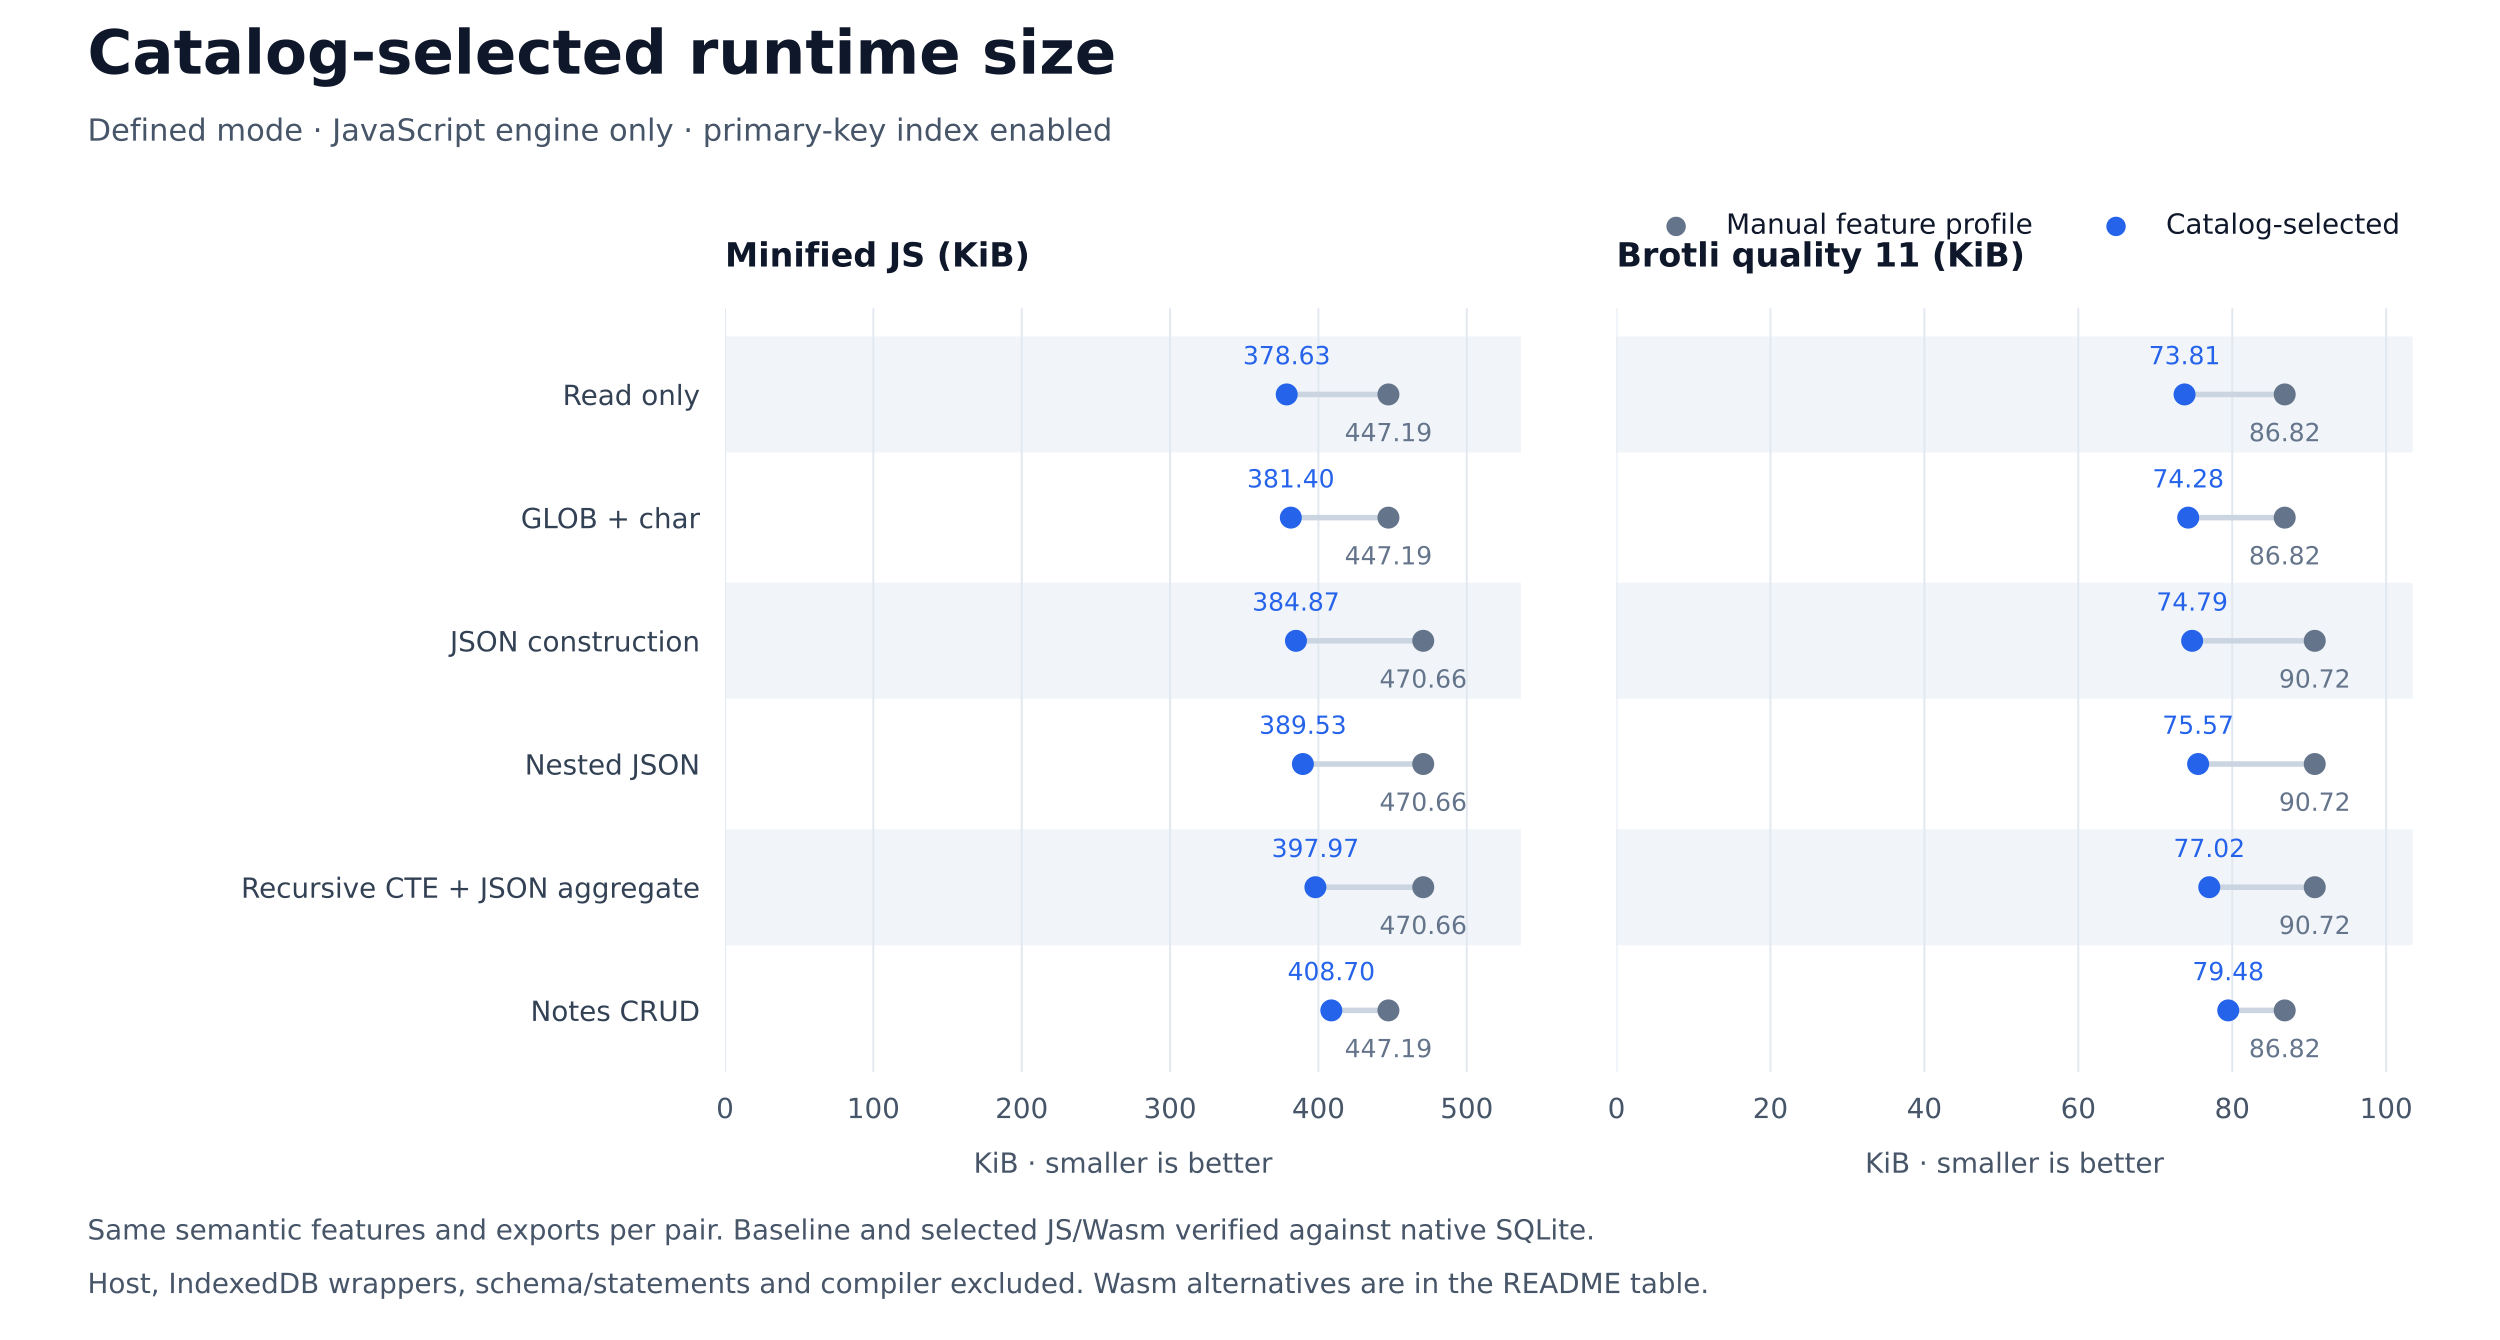
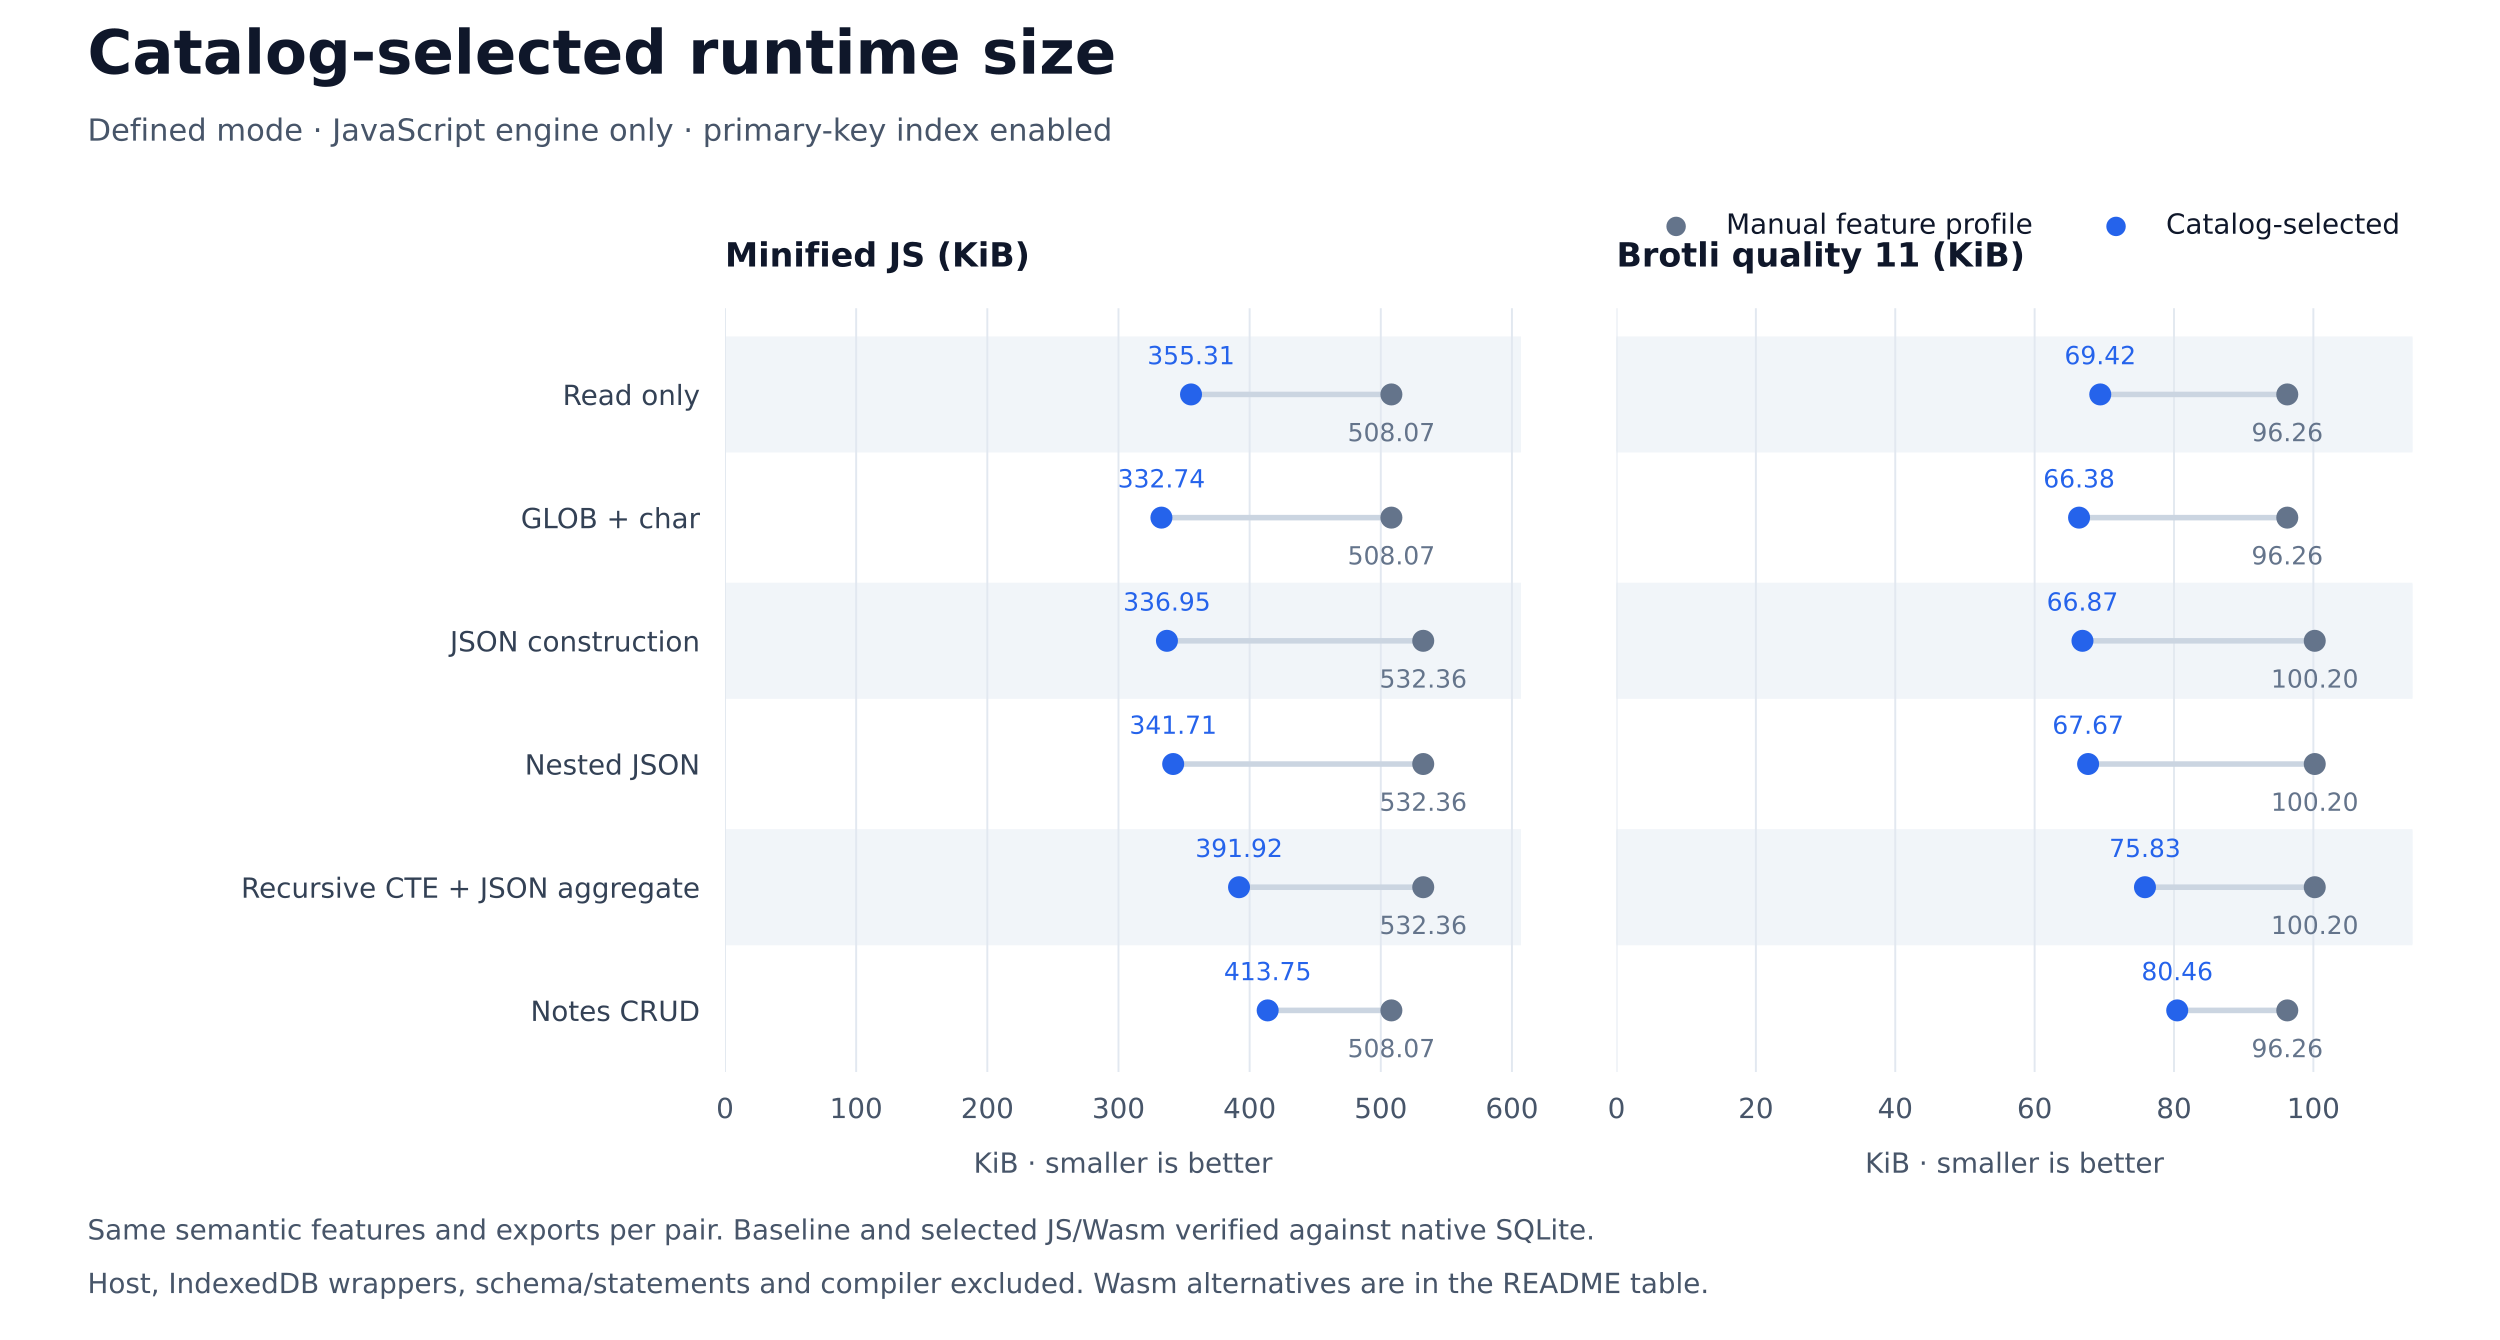
<svg xmlns="http://www.w3.org/2000/svg" xmlns:xlink="http://www.w3.org/1999/xlink" width="900pt" height="482.4pt" viewBox="0 0 900 482.4" version="1.1">
  <defs>
    <style type="text/css">*{stroke-linejoin: round; stroke-linecap: butt}</style>
  </defs>
  <g id="figure_1">
    <g id="patch_1">
-       <path d="M 0 482.4  L 900 482.4  L 900 0  L 0 0  z " style="fill: #ffffff" />
+       <path d="M 0 482.4 L 900 482.4 L 900 0 L 0 0 z " style="fill: #ffffff" />
    </g>
    <g id="axes_1">
      <g id="patch_2">
-         <path d="M 261 385.92  L 547.557 385.92  L 547.557 110.952  L 261 110.952  z " style="fill: #ffffff" />
+         <path d="M 261 385.92 L 547.557 385.92 L 547.557 110.952 L 261 110.952 z " style="fill: #ffffff" />
      </g>
      <g id="patch_3">
-         <path d="M 261 121.596  L 547.557 121.596  L 547.557 162.398  L 261 162.398  z " clip-path="url(#p58e75ba072)" style="fill: #f1f5f9; stroke: #f1f5f9; stroke-linejoin: miter" />
+         <path d="M 261 121.596 L 547.557 121.596 L 547.557 162.398 L 261 162.398 z " clip-path="url(#p58e75ba072)" style="fill: #f1f5f9; stroke: #f1f5f9; stroke-linejoin: miter" />
      </g>
      <g id="patch_4">
-         <path d="M 261 210.295  L 547.557 210.295  L 547.557 251.097  L 261 251.097  z " clip-path="url(#p58e75ba072)" style="fill: #f1f5f9; stroke: #f1f5f9; stroke-linejoin: miter" />
+         <path d="M 261 210.295 L 547.557 210.295 L 547.557 251.097 L 261 251.097 z " clip-path="url(#p58e75ba072)" style="fill: #f1f5f9; stroke: #f1f5f9; stroke-linejoin: miter" />
      </g>
      <g id="patch_5">
-         <path d="M 261 298.995  L 547.557 298.995  L 547.557 339.796  L 261 339.796  z " clip-path="url(#p58e75ba072)" style="fill: #f1f5f9; stroke: #f1f5f9; stroke-linejoin: miter" />
+         <path d="M 261 298.995 L 547.557 298.995 L 547.557 339.796 L 261 339.796 z " clip-path="url(#p58e75ba072)" style="fill: #f1f5f9; stroke: #f1f5f9; stroke-linejoin: miter" />
      </g>
      <g id="matplotlib.axis_1">
        <g id="xtick_1">
          <g id="line2d_1">
-             <path d="M 261 385.92  L 261 110.952  " clip-path="url(#p58e75ba072)" style="fill: none; stroke: #e2e8f0; stroke-width: 0.7; stroke-linecap: square" />
+             <path d="M 261 385.92 L 261 110.952 " clip-path="url(#p58e75ba072)" style="fill: none; stroke: #e2e8f0; stroke-width: 0.7; stroke-linecap: square" />
          </g>
          <g id="line2d_2" />
          <g id="text_1">
            <text style="font-size: 10px; font-family: 'DejaVu Sans'; text-anchor: middle; fill: #475569" x="261" y="402.518" transform="rotate(-0 261 402.5184)">0</text>
          </g>
        </g>
        <g id="xtick_2">
          <g id="line2d_3">
-             <path d="M 314.407 385.92  L 314.407 110.952  " clip-path="url(#p58e75ba072)" style="fill: none; stroke: #e2e8f0; stroke-width: 0.7; stroke-linecap: square" />
+             <path d="M 308.217 385.92 L 308.217 110.952 " clip-path="url(#p58e75ba072)" style="fill: none; stroke: #e2e8f0; stroke-width: 0.7; stroke-linecap: square" />
          </g>
          <g id="line2d_4" />
          <g id="text_2">
-             <text style="font-size: 10px; font-family: 'DejaVu Sans'; text-anchor: middle; fill: #475569" x="314.407" y="402.518" transform="rotate(-0 314.4071 402.5184)">100</text>
+             <text style="font-size: 10px; font-family: 'DejaVu Sans'; text-anchor: middle; fill: #475569" x="308.217" y="402.518" transform="rotate(-0 308.2171 402.5184)">100</text>
          </g>
        </g>
        <g id="xtick_3">
          <g id="line2d_5">
-             <path d="M 367.814 385.92  L 367.814 110.952  " clip-path="url(#p58e75ba072)" style="fill: none; stroke: #e2e8f0; stroke-width: 0.7; stroke-linecap: square" />
+             <path d="M 355.434 385.92 L 355.434 110.952 " clip-path="url(#p58e75ba072)" style="fill: none; stroke: #e2e8f0; stroke-width: 0.7; stroke-linecap: square" />
          </g>
          <g id="line2d_6" />
          <g id="text_3">
-             <text style="font-size: 10px; font-family: 'DejaVu Sans'; text-anchor: middle; fill: #475569" x="367.814" y="402.518" transform="rotate(-0 367.8142 402.5184)">200</text>
+             <text style="font-size: 10px; font-family: 'DejaVu Sans'; text-anchor: middle; fill: #475569" x="355.434" y="402.518" transform="rotate(-0 355.4341 402.5184)">200</text>
          </g>
        </g>
        <g id="xtick_4">
          <g id="line2d_7">
-             <path d="M 421.221 385.92  L 421.221 110.952  " clip-path="url(#p58e75ba072)" style="fill: none; stroke: #e2e8f0; stroke-width: 0.7; stroke-linecap: square" />
+             <path d="M 402.651 385.92 L 402.651 110.952 " clip-path="url(#p58e75ba072)" style="fill: none; stroke: #e2e8f0; stroke-width: 0.7; stroke-linecap: square" />
          </g>
          <g id="line2d_8" />
          <g id="text_4">
-             <text style="font-size: 10px; font-family: 'DejaVu Sans'; text-anchor: middle; fill: #475569" x="421.221" y="402.518" transform="rotate(-0 421.2213 402.5184)">300</text>
+             <text style="font-size: 10px; font-family: 'DejaVu Sans'; text-anchor: middle; fill: #475569" x="402.651" y="402.518" transform="rotate(-0 402.6512 402.5184)">300</text>
          </g>
        </g>
        <g id="xtick_5">
          <g id="line2d_9">
-             <path d="M 474.628 385.92  L 474.628 110.952  " clip-path="url(#p58e75ba072)" style="fill: none; stroke: #e2e8f0; stroke-width: 0.7; stroke-linecap: square" />
+             <path d="M 449.868 385.92 L 449.868 110.952 " clip-path="url(#p58e75ba072)" style="fill: none; stroke: #e2e8f0; stroke-width: 0.7; stroke-linecap: square" />
          </g>
          <g id="line2d_10" />
          <g id="text_5">
-             <text style="font-size: 10px; font-family: 'DejaVu Sans'; text-anchor: middle; fill: #475569" x="474.628" y="402.518" transform="rotate(-0 474.6284 402.5184)">400</text>
+             <text style="font-size: 10px; font-family: 'DejaVu Sans'; text-anchor: middle; fill: #475569" x="449.868" y="402.518" transform="rotate(-0 449.8683 402.5184)">400</text>
          </g>
        </g>
        <g id="xtick_6">
          <g id="line2d_11">
-             <path d="M 528.036 385.92  L 528.036 110.952  " clip-path="url(#p58e75ba072)" style="fill: none; stroke: #e2e8f0; stroke-width: 0.7; stroke-linecap: square" />
+             <path d="M 497.085 385.92 L 497.085 110.952 " clip-path="url(#p58e75ba072)" style="fill: none; stroke: #e2e8f0; stroke-width: 0.7; stroke-linecap: square" />
          </g>
          <g id="line2d_12" />
          <g id="text_6">
-             <text style="font-size: 10px; font-family: 'DejaVu Sans'; text-anchor: middle; fill: #475569" x="528.036" y="402.518" transform="rotate(-0 528.0355 402.5184)">500</text>
-           </g>
-         </g>
-         <g id="text_7">
+             <text style="font-size: 10px; font-family: 'DejaVu Sans'; text-anchor: middle; fill: #475569" x="497.085" y="402.518" transform="rotate(-0 497.0854 402.5184)">500</text>
+           </g>
+         </g>
+         <g id="xtick_7">
+           <g id="line2d_13">
+             <path d="M 544.302 385.92 L 544.302 110.952 " clip-path="url(#p58e75ba072)" style="fill: none; stroke: #e2e8f0; stroke-width: 0.7; stroke-linecap: square" />
+           </g>
+           <g id="line2d_14" />
+           <g id="text_7">
+             <text style="font-size: 10px; font-family: 'DejaVu Sans'; text-anchor: middle; fill: #475569" x="544.302" y="402.518" transform="rotate(-0 544.3024 402.5184)">600</text>
+           </g>
+         </g>
+         <g id="text_8">
          <text style="font-size: 10px; font-family: 'DejaVu Sans'; text-anchor: middle; fill: #475569" x="404.278" y="422.197" transform="rotate(-0 404.2783 422.1966)">KiB · smaller is better</text>
        </g>
      </g>
      <g id="matplotlib.axis_2">
        <g id="ytick_1">
-           <g id="line2d_13" />
-           <g id="text_8">
+           <g id="line2d_15" />
+           <g id="text_9">
            <text style="font-size: 10px; font-family: 'DejaVu Sans'; text-anchor: end; fill: #334155" x="252" y="145.796" transform="rotate(-0 252 145.796)">Read only</text>
          </g>
        </g>
        <g id="ytick_2">
-           <g id="line2d_14" />
-           <g id="text_9">
+           <g id="line2d_16" />
+           <g id="text_10">
            <text style="font-size: 10px; font-family: 'DejaVu Sans'; text-anchor: end; fill: #334155" x="252" y="190.146" transform="rotate(-0 252 190.1457)">GLOB + char</text>
          </g>
        </g>
        <g id="ytick_3">
-           <g id="line2d_15" />
-           <g id="text_10">
+           <g id="line2d_17" />
+           <g id="text_11">
            <text style="font-size: 10px; font-family: 'DejaVu Sans'; text-anchor: end; fill: #334155" x="252" y="234.495" transform="rotate(-0 252 234.4953)">JSON construction</text>
          </g>
        </g>
        <g id="ytick_4">
-           <g id="line2d_16" />
-           <g id="text_11">
+           <g id="line2d_18" />
+           <g id="text_12">
            <text style="font-size: 10px; font-family: 'DejaVu Sans'; text-anchor: end; fill: #334155" x="252" y="278.845" transform="rotate(-0 252 278.845)">Nested JSON</text>
          </g>
        </g>
        <g id="ytick_5">
-           <g id="line2d_17" />
-           <g id="text_12">
+           <g id="line2d_19" />
+           <g id="text_13">
            <text style="font-size: 10px; font-family: 'DejaVu Sans'; text-anchor: end; fill: #334155" x="252" y="323.195" transform="rotate(-0 252 323.1947)">Recursive CTE + JSON aggregate</text>
          </g>
        </g>
        <g id="ytick_6">
-           <g id="line2d_18" />
-           <g id="text_13">
+           <g id="line2d_20" />
+           <g id="text_14">
            <text style="font-size: 10px; font-family: 'DejaVu Sans'; text-anchor: end; fill: #334155" x="252" y="367.544" transform="rotate(-0 252 367.5444)">Notes CRUD</text>
          </g>
        </g>
      </g>
-       <g id="line2d_19">
-         <path d="M 463.216 141.997  L 499.834 141.997  " clip-path="url(#p58e75ba072)" style="fill: none; stroke: #cbd5e1; stroke-width: 2; stroke-linecap: square" />
-       </g>
-       <g id="line2d_20">
-         <path d="M 464.696 186.346  L 499.834 186.346  " clip-path="url(#p58e75ba072)" style="fill: none; stroke: #cbd5e1; stroke-width: 2; stroke-linecap: square" />
-       </g>
      <g id="line2d_21">
-         <path d="M 466.547 230.696  L 512.365 230.696  " clip-path="url(#p58e75ba072)" style="fill: none; stroke: #cbd5e1; stroke-width: 2; stroke-linecap: square" />
+         <path d="M 428.768 141.997 L 500.898 141.997 " clip-path="url(#p58e75ba072)" style="fill: none; stroke: #cbd5e1; stroke-width: 2; stroke-linecap: square" />
      </g>
      <g id="line2d_22">
-         <path d="M 469.037 275.046  L 512.365 275.046  " clip-path="url(#p58e75ba072)" style="fill: none; stroke: #cbd5e1; stroke-width: 2; stroke-linecap: square" />
+         <path d="M 418.11 186.346 L 500.898 186.346 " clip-path="url(#p58e75ba072)" style="fill: none; stroke: #cbd5e1; stroke-width: 2; stroke-linecap: square" />
      </g>
      <g id="line2d_23">
-         <path d="M 473.543 319.395  L 512.365 319.395  " clip-path="url(#p58e75ba072)" style="fill: none; stroke: #cbd5e1; stroke-width: 2; stroke-linecap: square" />
+         <path d="M 420.099 230.696 L 512.365 230.696 " clip-path="url(#p58e75ba072)" style="fill: none; stroke: #cbd5e1; stroke-width: 2; stroke-linecap: square" />
      </g>
      <g id="line2d_24">
-         <path d="M 479.273 363.745  L 499.834 363.745  " clip-path="url(#p58e75ba072)" style="fill: none; stroke: #cbd5e1; stroke-width: 2; stroke-linecap: square" />
+         <path d="M 422.345 275.046 L 512.365 275.046 " clip-path="url(#p58e75ba072)" style="fill: none; stroke: #cbd5e1; stroke-width: 2; stroke-linecap: square" />
+       </g>
+       <g id="line2d_25">
+         <path d="M 446.054 319.395 L 512.365 319.395 " clip-path="url(#p58e75ba072)" style="fill: none; stroke: #cbd5e1; stroke-width: 2; stroke-linecap: square" />
+       </g>
+       <g id="line2d_26">
+         <path d="M 456.359 363.745 L 500.898 363.745 " clip-path="url(#p58e75ba072)" style="fill: none; stroke: #cbd5e1; stroke-width: 2; stroke-linecap: square" />
      </g>
      <g id="PathCollection_1" />
      <g id="PathCollection_2" />
      <g id="PathCollection_3">
        <defs>
-           <path id="me2c976e5a4" d="M 0 3.464  C 0.919 3.464 1.8 3.099 2.449 2.449  C 3.099 1.8 3.464 0.919 3.464 0  C 3.464 -0.919 3.099 -1.8 2.449 -2.449  C 1.8 -3.099 0.919 -3.464 0 -3.464  C -0.919 -3.464 -1.8 -3.099 -2.449 -2.449  C -3.099 -1.8 -3.464 -0.919 -3.464 0  C -3.464 0.919 -3.099 1.8 -2.449 2.449  C -1.8 3.099 -0.919 3.464 0 3.464  z " style="stroke: #64748b" />
+           <path id="me2c976e5a4" d="M 0 3.464 C 0.919 3.464 1.8 3.099 2.449 2.449 C 3.099 1.8 3.464 0.919 3.464 0 C 3.464 -0.919 3.099 -1.8 2.449 -2.449 C 1.8 -3.099 0.919 -3.464 0 -3.464 C -0.919 -3.464 -1.8 -3.099 -2.449 -2.449 C -3.099 -1.8 -3.464 -0.919 -3.464 0 C -3.464 0.919 -3.099 1.8 -2.449 2.449 C -1.8 3.099 -0.919 3.464 0 3.464 z " style="stroke: #64748b" />
        </defs>
        <g clip-path="url(#p58e75ba072)">
-           <use xlink:href="#me2c976e5a4" x="499.834" y="141.997" style="fill: #64748b; stroke: #64748b" />
-         </g>
-       </g>
-       <g id="text_14">
-         <text style="font-size: 9px; font-family: 'DejaVu Sans'; text-anchor: middle; fill: #64748b" x="499.834" y="158.835" transform="rotate(-0 499.8335 158.8354)">447.19</text>
+           <use xlink:href="#me2c976e5a4" x="500.898" y="141.997" style="fill: #64748b; stroke: #64748b" />
+         </g>
+       </g>
+       <g id="text_15">
+         <text style="font-size: 9px; font-family: 'DejaVu Sans'; text-anchor: middle; fill: #64748b" x="500.898" y="158.835" transform="rotate(-0 500.8978 158.8354)">508.07</text>
      </g>
      <g id="PathCollection_4">
        <defs>
-           <path id="m7f7a729ba9" d="M 0 3.464  C 0.919 3.464 1.8 3.099 2.449 2.449  C 3.099 1.8 3.464 0.919 3.464 0  C 3.464 -0.919 3.099 -1.8 2.449 -2.449  C 1.8 -3.099 0.919 -3.464 0 -3.464  C -0.919 -3.464 -1.8 -3.099 -2.449 -2.449  C -3.099 -1.8 -3.464 -0.919 -3.464 0  C -3.464 0.919 -3.099 1.8 -2.449 2.449  C -1.8 3.099 -0.919 3.464 0 3.464  z " style="stroke: #2563eb" />
+           <path id="m7f7a729ba9" d="M 0 3.464 C 0.919 3.464 1.8 3.099 2.449 2.449 C 3.099 1.8 3.464 0.919 3.464 0 C 3.464 -0.919 3.099 -1.8 2.449 -2.449 C 1.8 -3.099 0.919 -3.464 0 -3.464 C -0.919 -3.464 -1.8 -3.099 -2.449 -2.449 C -3.099 -1.8 -3.464 -0.919 -3.464 0 C -3.464 0.919 -3.099 1.8 -2.449 2.449 C -1.8 3.099 -0.919 3.464 0 3.464 z " style="stroke: #2563eb" />
        </defs>
        <g clip-path="url(#p58e75ba072)">
-           <use xlink:href="#m7f7a729ba9" x="463.216" y="141.997" style="fill: #2563eb; stroke: #2563eb" />
-         </g>
-       </g>
-       <g id="text_15">
-         <text style="font-size: 9px; font-family: 'DejaVu Sans'; text-anchor: middle; fill: #2563eb" x="463.216" y="131.125" transform="rotate(-0 463.2158 131.1251)">378.63</text>
+           <use xlink:href="#m7f7a729ba9" x="428.768" y="141.997" style="fill: #2563eb; stroke: #2563eb" />
+         </g>
+       </g>
+       <g id="text_16">
+         <text style="font-size: 9px; font-family: 'DejaVu Sans'; text-anchor: middle; fill: #2563eb" x="428.768" y="131.125" transform="rotate(-0 428.7682 131.1251)">355.31</text>
      </g>
      <g id="PathCollection_5">
        <g clip-path="url(#p58e75ba072)">
-           <use xlink:href="#me2c976e5a4" x="499.834" y="186.346" style="fill: #64748b; stroke: #64748b" />
-         </g>
-       </g>
-       <g id="text_16">
-         <text style="font-size: 9px; font-family: 'DejaVu Sans'; text-anchor: middle; fill: #64748b" x="499.834" y="203.185" transform="rotate(-0 499.8335 203.185)">447.19</text>
+           <use xlink:href="#me2c976e5a4" x="500.898" y="186.346" style="fill: #64748b; stroke: #64748b" />
+         </g>
+       </g>
+       <g id="text_17">
+         <text style="font-size: 9px; font-family: 'DejaVu Sans'; text-anchor: middle; fill: #64748b" x="500.898" y="203.185" transform="rotate(-0 500.8978 203.185)">508.07</text>
      </g>
      <g id="PathCollection_6">
        <g clip-path="url(#p58e75ba072)">
-           <use xlink:href="#m7f7a729ba9" x="464.696" y="186.346" style="fill: #2563eb; stroke: #2563eb" />
-         </g>
-       </g>
-       <g id="text_17">
-         <text style="font-size: 9px; font-family: 'DejaVu Sans'; text-anchor: middle; fill: #2563eb" x="464.696" y="175.475" transform="rotate(-0 464.6959 175.4747)">381.40</text>
+           <use xlink:href="#m7f7a729ba9" x="418.11" y="186.346" style="fill: #2563eb; stroke: #2563eb" />
+         </g>
+       </g>
+       <g id="text_18">
+         <text style="font-size: 9px; font-family: 'DejaVu Sans'; text-anchor: middle; fill: #2563eb" x="418.11" y="175.475" transform="rotate(-0 418.1097 175.4747)">332.74</text>
      </g>
      <g id="PathCollection_7">
        <g clip-path="url(#p58e75ba072)">
          <use xlink:href="#me2c976e5a4" x="512.365" y="230.696" style="fill: #64748b; stroke: #64748b" />
        </g>
      </g>
-       <g id="text_18">
-         <text style="font-size: 9px; font-family: 'DejaVu Sans'; text-anchor: middle; fill: #64748b" x="512.365" y="247.535" transform="rotate(-0 512.3654 247.5347)">470.66</text>
+       <g id="text_19">
+         <text style="font-size: 9px; font-family: 'DejaVu Sans'; text-anchor: middle; fill: #64748b" x="512.365" y="247.535" transform="rotate(-0 512.3654 247.5347)">532.36</text>
      </g>
      <g id="PathCollection_8">
        <g clip-path="url(#p58e75ba072)">
-           <use xlink:href="#m7f7a729ba9" x="466.547" y="230.696" style="fill: #2563eb; stroke: #2563eb" />
-         </g>
-       </g>
-       <g id="text_19">
-         <text style="font-size: 9px; font-family: 'DejaVu Sans'; text-anchor: middle; fill: #2563eb" x="466.547" y="219.824" transform="rotate(-0 466.5469 219.8244)">384.87</text>
+           <use xlink:href="#m7f7a729ba9" x="420.099" y="230.696" style="fill: #2563eb; stroke: #2563eb" />
+         </g>
+       </g>
+       <g id="text_20">
+         <text style="font-size: 9px; font-family: 'DejaVu Sans'; text-anchor: middle; fill: #2563eb" x="420.099" y="219.824" transform="rotate(-0 420.0989 219.8244)">336.95</text>
      </g>
      <g id="PathCollection_9">
        <g clip-path="url(#p58e75ba072)">
          <use xlink:href="#me2c976e5a4" x="512.365" y="275.046" style="fill: #64748b; stroke: #64748b" />
        </g>
      </g>
-       <g id="text_20">
-         <text style="font-size: 9px; font-family: 'DejaVu Sans'; text-anchor: middle; fill: #64748b" x="512.365" y="291.884" transform="rotate(-0 512.3654 291.8844)">470.66</text>
+       <g id="text_21">
+         <text style="font-size: 9px; font-family: 'DejaVu Sans'; text-anchor: middle; fill: #64748b" x="512.365" y="291.884" transform="rotate(-0 512.3654 291.8844)">532.36</text>
      </g>
      <g id="PathCollection_10">
        <g clip-path="url(#p58e75ba072)">
-           <use xlink:href="#m7f7a729ba9" x="469.037" y="275.046" style="fill: #2563eb; stroke: #2563eb" />
-         </g>
-       </g>
-       <g id="text_21">
-         <text style="font-size: 9px; font-family: 'DejaVu Sans'; text-anchor: middle; fill: #2563eb" x="469.037" y="264.174" transform="rotate(-0 469.0368 264.1741)">389.53</text>
+           <use xlink:href="#m7f7a729ba9" x="422.345" y="275.046" style="fill: #2563eb; stroke: #2563eb" />
+         </g>
+       </g>
+       <g id="text_22">
+         <text style="font-size: 9px; font-family: 'DejaVu Sans'; text-anchor: middle; fill: #2563eb" x="422.345" y="264.174" transform="rotate(-0 422.3445 264.1741)">341.71</text>
      </g>
      <g id="PathCollection_11">
        <g clip-path="url(#p58e75ba072)">
          <use xlink:href="#me2c976e5a4" x="512.365" y="319.395" style="fill: #64748b; stroke: #64748b" />
        </g>
      </g>
-       <g id="text_22">
-         <text style="font-size: 9px; font-family: 'DejaVu Sans'; text-anchor: middle; fill: #64748b" x="512.365" y="336.234" transform="rotate(-0 512.3654 336.2341)">470.66</text>
+       <g id="text_23">
+         <text style="font-size: 9px; font-family: 'DejaVu Sans'; text-anchor: middle; fill: #64748b" x="512.365" y="336.234" transform="rotate(-0 512.3654 336.2341)">532.36</text>
      </g>
      <g id="PathCollection_12">
        <g clip-path="url(#p58e75ba072)">
-           <use xlink:href="#m7f7a729ba9" x="473.543" y="319.395" style="fill: #2563eb; stroke: #2563eb" />
-         </g>
-       </g>
-       <g id="text_23">
-         <text style="font-size: 9px; font-family: 'DejaVu Sans'; text-anchor: middle; fill: #2563eb" x="473.543" y="308.524" transform="rotate(-0 473.5431 308.5238)">397.97</text>
+           <use xlink:href="#m7f7a729ba9" x="446.054" y="319.395" style="fill: #2563eb; stroke: #2563eb" />
+         </g>
+       </g>
+       <g id="text_24">
+         <text style="font-size: 9px; font-family: 'DejaVu Sans'; text-anchor: middle; fill: #2563eb" x="446.054" y="308.524" transform="rotate(-0 446.0536 308.5238)">391.92</text>
      </g>
      <g id="PathCollection_13">
        <g clip-path="url(#p58e75ba072)">
-           <use xlink:href="#me2c976e5a4" x="499.834" y="363.745" style="fill: #64748b; stroke: #64748b" />
-         </g>
-       </g>
-       <g id="text_24">
-         <text style="font-size: 9px; font-family: 'DejaVu Sans'; text-anchor: middle; fill: #64748b" x="499.834" y="380.584" transform="rotate(-0 499.8335 380.5838)">447.19</text>
+           <use xlink:href="#me2c976e5a4" x="500.898" y="363.745" style="fill: #64748b; stroke: #64748b" />
+         </g>
+       </g>
+       <g id="text_25">
+         <text style="font-size: 9px; font-family: 'DejaVu Sans'; text-anchor: middle; fill: #64748b" x="500.898" y="380.584" transform="rotate(-0 500.8978 380.5838)">508.07</text>
      </g>
      <g id="PathCollection_14">
        <g clip-path="url(#p58e75ba072)">
-           <use xlink:href="#m7f7a729ba9" x="479.273" y="363.745" style="fill: #2563eb; stroke: #2563eb" />
-         </g>
-       </g>
-       <g id="text_25">
-         <text style="font-size: 9px; font-family: 'DejaVu Sans'; text-anchor: middle; fill: #2563eb" x="479.273" y="352.873" transform="rotate(-0 479.2729 352.8734)">408.70</text>
+           <use xlink:href="#m7f7a729ba9" x="456.359" y="363.745" style="fill: #2563eb; stroke: #2563eb" />
+         </g>
      </g>
      <g id="text_26">
+         <text style="font-size: 9px; font-family: 'DejaVu Sans'; text-anchor: middle; fill: #2563eb" x="456.359" y="352.873" transform="rotate(-0 456.3588 352.8734)">413.75</text>
+       </g>
+       <g id="text_27">
        <text style="font-weight: 700; font-size: 12px; font-family: 'DejaVu Sans'; text-anchor: start; fill: #0f172a" x="261" y="95.952" transform="rotate(-0 261 95.952)">Minified JS (KiB)</text>
      </g>
    </g>
    <g id="axes_2">
      <g id="patch_6">
-         <path d="M 581.943 385.92  L 868.5 385.92  L 868.5 110.952  L 581.943 110.952  z " style="fill: #ffffff" />
+         <path d="M 581.943 385.92 L 868.5 385.92 L 868.5 110.952 L 581.943 110.952 z " style="fill: #ffffff" />
      </g>
      <g id="patch_7">
-         <path d="M 581.943 121.596  L 868.5 121.596  L 868.5 162.398  L 581.943 162.398  z " clip-path="url(#p12c05f25de)" style="fill: #f1f5f9; stroke: #f1f5f9; stroke-linejoin: miter" />
+         <path d="M 581.943 121.596 L 868.5 121.596 L 868.5 162.398 L 581.943 162.398 z " clip-path="url(#p12c05f25de)" style="fill: #f1f5f9; stroke: #f1f5f9; stroke-linejoin: miter" />
      </g>
      <g id="patch_8">
-         <path d="M 581.943 210.295  L 868.5 210.295  L 868.5 251.097  L 581.943 251.097  z " clip-path="url(#p12c05f25de)" style="fill: #f1f5f9; stroke: #f1f5f9; stroke-linejoin: miter" />
+         <path d="M 581.943 210.295 L 868.5 210.295 L 868.5 251.097 L 581.943 251.097 z " clip-path="url(#p12c05f25de)" style="fill: #f1f5f9; stroke: #f1f5f9; stroke-linejoin: miter" />
      </g>
      <g id="patch_9">
-         <path d="M 581.943 298.995  L 868.5 298.995  L 868.5 339.796  L 581.943 339.796  z " clip-path="url(#p12c05f25de)" style="fill: #f1f5f9; stroke: #f1f5f9; stroke-linejoin: miter" />
+         <path d="M 581.943 298.995 L 868.5 298.995 L 868.5 339.796 L 581.943 339.796 z " clip-path="url(#p12c05f25de)" style="fill: #f1f5f9; stroke: #f1f5f9; stroke-linejoin: miter" />
      </g>
      <g id="matplotlib.axis_3">
-         <g id="xtick_7">
-           <g id="line2d_25">
-             <path d="M 581.943 385.92  L 581.943 110.952  " clip-path="url(#p12c05f25de)" style="fill: none; stroke: #e2e8f0; stroke-width: 0.7; stroke-linecap: square" />
-           </g>
-           <g id="line2d_26" />
-           <g id="text_27">
-             <text style="font-size: 10px; font-family: 'DejaVu Sans'; text-anchor: middle; fill: #475569" x="581.943" y="402.518" transform="rotate(-0 581.9434 402.5184)">0</text>
-           </g>
-         </g>
        <g id="xtick_8">
          <g id="line2d_27">
-             <path d="M 637.358 385.92  L 637.358 110.952  " clip-path="url(#p12c05f25de)" style="fill: none; stroke: #e2e8f0; stroke-width: 0.7; stroke-linecap: square" />
+             <path d="M 581.943 385.92 L 581.943 110.952 " clip-path="url(#p12c05f25de)" style="fill: none; stroke: #e2e8f0; stroke-width: 0.7; stroke-linecap: square" />
          </g>
          <g id="line2d_28" />
          <g id="text_28">
-             <text style="font-size: 10px; font-family: 'DejaVu Sans'; text-anchor: middle; fill: #475569" x="637.358" y="402.518" transform="rotate(-0 637.358 402.5184)">20</text>
+             <text style="font-size: 10px; font-family: 'DejaVu Sans'; text-anchor: middle; fill: #475569" x="581.943" y="402.518" transform="rotate(-0 581.9434 402.5184)">0</text>
          </g>
        </g>
        <g id="xtick_9">
          <g id="line2d_29">
-             <path d="M 692.773 385.92  L 692.773 110.952  " clip-path="url(#p12c05f25de)" style="fill: none; stroke: #e2e8f0; stroke-width: 0.7; stroke-linecap: square" />
+             <path d="M 632.117 385.92 L 632.117 110.952 " clip-path="url(#p12c05f25de)" style="fill: none; stroke: #e2e8f0; stroke-width: 0.7; stroke-linecap: square" />
          </g>
          <g id="line2d_30" />
          <g id="text_29">
-             <text style="font-size: 10px; font-family: 'DejaVu Sans'; text-anchor: middle; fill: #475569" x="692.773" y="402.518" transform="rotate(-0 692.7727 402.5184)">40</text>
+             <text style="font-size: 10px; font-family: 'DejaVu Sans'; text-anchor: middle; fill: #475569" x="632.117" y="402.518" transform="rotate(-0 632.117 402.5184)">20</text>
          </g>
        </g>
        <g id="xtick_10">
          <g id="line2d_31">
-             <path d="M 748.187 385.92  L 748.187 110.952  " clip-path="url(#p12c05f25de)" style="fill: none; stroke: #e2e8f0; stroke-width: 0.7; stroke-linecap: square" />
+             <path d="M 682.291 385.92 L 682.291 110.952 " clip-path="url(#p12c05f25de)" style="fill: none; stroke: #e2e8f0; stroke-width: 0.7; stroke-linecap: square" />
          </g>
          <g id="line2d_32" />
          <g id="text_30">
-             <text style="font-size: 10px; font-family: 'DejaVu Sans'; text-anchor: middle; fill: #475569" x="748.187" y="402.518" transform="rotate(-0 748.1873 402.5184)">60</text>
+             <text style="font-size: 10px; font-family: 'DejaVu Sans'; text-anchor: middle; fill: #475569" x="682.291" y="402.518" transform="rotate(-0 682.2906 402.5184)">40</text>
          </g>
        </g>
        <g id="xtick_11">
          <g id="line2d_33">
-             <path d="M 803.602 385.92  L 803.602 110.952  " clip-path="url(#p12c05f25de)" style="fill: none; stroke: #e2e8f0; stroke-width: 0.7; stroke-linecap: square" />
+             <path d="M 732.464 385.92 L 732.464 110.952 " clip-path="url(#p12c05f25de)" style="fill: none; stroke: #e2e8f0; stroke-width: 0.7; stroke-linecap: square" />
          </g>
          <g id="line2d_34" />
          <g id="text_31">
-             <text style="font-size: 10px; font-family: 'DejaVu Sans'; text-anchor: middle; fill: #475569" x="803.602" y="402.518" transform="rotate(-0 803.6019 402.5184)">80</text>
+             <text style="font-size: 10px; font-family: 'DejaVu Sans'; text-anchor: middle; fill: #475569" x="732.464" y="402.518" transform="rotate(-0 732.4643 402.5184)">60</text>
          </g>
        </g>
        <g id="xtick_12">
          <g id="line2d_35">
-             <path d="M 859.017 385.92  L 859.017 110.952  " clip-path="url(#p12c05f25de)" style="fill: none; stroke: #e2e8f0; stroke-width: 0.7; stroke-linecap: square" />
+             <path d="M 782.638 385.92 L 782.638 110.952 " clip-path="url(#p12c05f25de)" style="fill: none; stroke: #e2e8f0; stroke-width: 0.7; stroke-linecap: square" />
          </g>
          <g id="line2d_36" />
          <g id="text_32">
-             <text style="font-size: 10px; font-family: 'DejaVu Sans'; text-anchor: middle; fill: #475569" x="859.017" y="402.518" transform="rotate(-0 859.0166 402.5184)">100</text>
-           </g>
-         </g>
-         <g id="text_33">
+             <text style="font-size: 10px; font-family: 'DejaVu Sans'; text-anchor: middle; fill: #475569" x="782.638" y="402.518" transform="rotate(-0 782.6379 402.5184)">80</text>
+           </g>
+         </g>
+         <g id="xtick_13">
+           <g id="line2d_37">
+             <path d="M 832.812 385.92 L 832.812 110.952 " clip-path="url(#p12c05f25de)" style="fill: none; stroke: #e2e8f0; stroke-width: 0.7; stroke-linecap: square" />
+           </g>
+           <g id="line2d_38" />
+           <g id="text_33">
+             <text style="font-size: 10px; font-family: 'DejaVu Sans'; text-anchor: middle; fill: #475569" x="832.812" y="402.518" transform="rotate(-0 832.8115 402.5184)">100</text>
+           </g>
+         </g>
+         <g id="text_34">
          <text style="font-size: 10px; font-family: 'DejaVu Sans'; text-anchor: middle; fill: #475569" x="725.222" y="422.197" transform="rotate(-0 725.2217 422.1966)">KiB · smaller is better</text>
        </g>
      </g>
      <g id="matplotlib.axis_4">
        <g id="ytick_7">
-           <g id="line2d_37" />
+           <g id="line2d_39" />
        </g>
        <g id="ytick_8">
-           <g id="line2d_38" />
+           <g id="line2d_40" />
        </g>
        <g id="ytick_9">
-           <g id="line2d_39" />
+           <g id="line2d_41" />
        </g>
        <g id="ytick_10">
-           <g id="line2d_40" />
+           <g id="line2d_42" />
        </g>
        <g id="ytick_11">
-           <g id="line2d_41" />
+           <g id="line2d_43" />
        </g>
        <g id="ytick_12">
-           <g id="line2d_42" />
-         </g>
-       </g>
-       <g id="line2d_43">
-         <path d="M 786.445 141.997  L 822.499 141.997  " clip-path="url(#p12c05f25de)" style="fill: none; stroke: #cbd5e1; stroke-width: 2; stroke-linecap: square" />
-       </g>
-       <g id="line2d_44">
-         <path d="M 787.757 186.346  L 822.499 186.346  " clip-path="url(#p12c05f25de)" style="fill: none; stroke: #cbd5e1; stroke-width: 2; stroke-linecap: square" />
+           <g id="line2d_44" />
+         </g>
      </g>
      <g id="line2d_45">
-         <path d="M 789.172 230.696  L 833.309 230.696  " clip-path="url(#p12c05f25de)" style="fill: none; stroke: #cbd5e1; stroke-width: 2; stroke-linecap: square" />
+         <path d="M 756.096 141.997 L 823.419 141.997 " clip-path="url(#p12c05f25de)" style="fill: none; stroke: #cbd5e1; stroke-width: 2; stroke-linecap: square" />
      </g>
      <g id="line2d_46">
-         <path d="M 791.323 275.046  L 833.309 275.046  " clip-path="url(#p12c05f25de)" style="fill: none; stroke: #cbd5e1; stroke-width: 2; stroke-linecap: square" />
+         <path d="M 748.462 186.346 L 823.419 186.346 " clip-path="url(#p12c05f25de)" style="fill: none; stroke: #cbd5e1; stroke-width: 2; stroke-linecap: square" />
      </g>
      <g id="line2d_47">
-         <path d="M 795.333 319.395  L 833.309 319.395  " clip-path="url(#p12c05f25de)" style="fill: none; stroke: #cbd5e1; stroke-width: 2; stroke-linecap: square" />
+         <path d="M 749.689 230.696 L 833.309 230.696 " clip-path="url(#p12c05f25de)" style="fill: none; stroke: #cbd5e1; stroke-width: 2; stroke-linecap: square" />
      </g>
      <g id="line2d_48">
-         <path d="M 802.165 363.745  L 822.499 363.745  " clip-path="url(#p12c05f25de)" style="fill: none; stroke: #cbd5e1; stroke-width: 2; stroke-linecap: square" />
+         <path d="M 751.718 275.046 L 833.309 275.046 " clip-path="url(#p12c05f25de)" style="fill: none; stroke: #cbd5e1; stroke-width: 2; stroke-linecap: square" />
+       </g>
+       <g id="line2d_49">
+         <path d="M 772.187 319.395 L 833.309 319.395 " clip-path="url(#p12c05f25de)" style="fill: none; stroke: #cbd5e1; stroke-width: 2; stroke-linecap: square" />
+       </g>
+       <g id="line2d_50">
+         <path d="M 783.797 363.745 L 823.419 363.745 " clip-path="url(#p12c05f25de)" style="fill: none; stroke: #cbd5e1; stroke-width: 2; stroke-linecap: square" />
      </g>
      <g id="PathCollection_15">
        <g clip-path="url(#p12c05f25de)">
-           <use xlink:href="#me2c976e5a4" x="822.499" y="141.997" style="fill: #64748b; stroke: #64748b" />
-         </g>
-       </g>
-       <g id="text_34">
-         <text style="font-size: 9px; font-family: 'DejaVu Sans'; text-anchor: middle; fill: #64748b" x="822.499" y="158.835" transform="rotate(-0 822.4992 158.8354)">86.82</text>
+           <use xlink:href="#me2c976e5a4" x="823.419" y="141.997" style="fill: #64748b; stroke: #64748b" />
+         </g>
+       </g>
+       <g id="text_35">
+         <text style="font-size: 9px; font-family: 'DejaVu Sans'; text-anchor: middle; fill: #64748b" x="823.419" y="158.835" transform="rotate(-0 823.4187 158.8354)">96.26</text>
      </g>
      <g id="PathCollection_16">
        <g clip-path="url(#p12c05f25de)">
-           <use xlink:href="#m7f7a729ba9" x="786.445" y="141.997" style="fill: #2563eb; stroke: #2563eb" />
-         </g>
-       </g>
-       <g id="text_35">
-         <text style="font-size: 9px; font-family: 'DejaVu Sans'; text-anchor: middle; fill: #2563eb" x="786.445" y="131.125" transform="rotate(-0 786.4445 131.1251)">73.81</text>
+           <use xlink:href="#m7f7a729ba9" x="756.096" y="141.997" style="fill: #2563eb; stroke: #2563eb" />
+         </g>
+       </g>
+       <g id="text_36">
+         <text style="font-size: 9px; font-family: 'DejaVu Sans'; text-anchor: middle; fill: #2563eb" x="756.096" y="131.125" transform="rotate(-0 756.0958 131.1251)">69.42</text>
      </g>
      <g id="PathCollection_17">
        <g clip-path="url(#p12c05f25de)">
-           <use xlink:href="#me2c976e5a4" x="822.499" y="186.346" style="fill: #64748b; stroke: #64748b" />
-         </g>
-       </g>
-       <g id="text_36">
-         <text style="font-size: 9px; font-family: 'DejaVu Sans'; text-anchor: middle; fill: #64748b" x="822.499" y="203.185" transform="rotate(-0 822.4992 203.185)">86.82</text>
+           <use xlink:href="#me2c976e5a4" x="823.419" y="186.346" style="fill: #64748b; stroke: #64748b" />
+         </g>
+       </g>
+       <g id="text_37">
+         <text style="font-size: 9px; font-family: 'DejaVu Sans'; text-anchor: middle; fill: #64748b" x="823.419" y="203.185" transform="rotate(-0 823.4187 203.185)">96.26</text>
      </g>
      <g id="PathCollection_18">
        <g clip-path="url(#p12c05f25de)">
-           <use xlink:href="#m7f7a729ba9" x="787.757" y="186.346" style="fill: #2563eb; stroke: #2563eb" />
-         </g>
-       </g>
-       <g id="text_37">
-         <text style="font-size: 9px; font-family: 'DejaVu Sans'; text-anchor: middle; fill: #2563eb" x="787.757" y="175.475" transform="rotate(-0 787.7568 175.4747)">74.28</text>
+           <use xlink:href="#m7f7a729ba9" x="748.462" y="186.346" style="fill: #2563eb; stroke: #2563eb" />
+         </g>
+       </g>
+       <g id="text_38">
+         <text style="font-size: 9px; font-family: 'DejaVu Sans'; text-anchor: middle; fill: #2563eb" x="748.462" y="175.475" transform="rotate(-0 748.462 175.4747)">66.38</text>
      </g>
      <g id="PathCollection_19">
        <g clip-path="url(#p12c05f25de)">
          <use xlink:href="#me2c976e5a4" x="833.309" y="230.696" style="fill: #64748b; stroke: #64748b" />
        </g>
      </g>
-       <g id="text_38">
-         <text style="font-size: 9px; font-family: 'DejaVu Sans'; text-anchor: middle; fill: #64748b" x="833.309" y="247.535" transform="rotate(-0 833.3088 247.5347)">90.72</text>
+       <g id="text_39">
+         <text style="font-size: 9px; font-family: 'DejaVu Sans'; text-anchor: middle; fill: #64748b" x="833.309" y="247.535" transform="rotate(-0 833.3088 247.5347)">100.20</text>
      </g>
      <g id="PathCollection_20">
        <g clip-path="url(#p12c05f25de)">
-           <use xlink:href="#m7f7a729ba9" x="789.172" y="230.696" style="fill: #2563eb; stroke: #2563eb" />
-         </g>
-       </g>
-       <g id="text_39">
-         <text style="font-size: 9px; font-family: 'DejaVu Sans'; text-anchor: middle; fill: #2563eb" x="789.172" y="219.824" transform="rotate(-0 789.1719 219.8244)">74.79</text>
+           <use xlink:href="#m7f7a729ba9" x="749.689" y="230.696" style="fill: #2563eb; stroke: #2563eb" />
+         </g>
+       </g>
+       <g id="text_40">
+         <text style="font-size: 9px; font-family: 'DejaVu Sans'; text-anchor: middle; fill: #2563eb" x="749.689" y="219.824" transform="rotate(-0 749.6894 219.8244)">66.87</text>
      </g>
      <g id="PathCollection_21">
        <g clip-path="url(#p12c05f25de)">
          <use xlink:href="#me2c976e5a4" x="833.309" y="275.046" style="fill: #64748b; stroke: #64748b" />
        </g>
      </g>
-       <g id="text_40">
-         <text style="font-size: 9px; font-family: 'DejaVu Sans'; text-anchor: middle; fill: #64748b" x="833.309" y="291.884" transform="rotate(-0 833.3088 291.8844)">90.72</text>
+       <g id="text_41">
+         <text style="font-size: 9px; font-family: 'DejaVu Sans'; text-anchor: middle; fill: #64748b" x="833.309" y="291.884" transform="rotate(-0 833.3088 291.8844)">100.20</text>
      </g>
      <g id="PathCollection_22">
        <g clip-path="url(#p12c05f25de)">
-           <use xlink:href="#m7f7a729ba9" x="791.323" y="275.046" style="fill: #2563eb; stroke: #2563eb" />
-         </g>
-       </g>
-       <g id="text_41">
-         <text style="font-size: 9px; font-family: 'DejaVu Sans'; text-anchor: middle; fill: #2563eb" x="791.323" y="264.174" transform="rotate(-0 791.3231 264.1741)">75.57</text>
+           <use xlink:href="#m7f7a729ba9" x="751.718" y="275.046" style="fill: #2563eb; stroke: #2563eb" />
+         </g>
+       </g>
+       <g id="text_42">
+         <text style="font-size: 9px; font-family: 'DejaVu Sans'; text-anchor: middle; fill: #2563eb" x="751.718" y="264.174" transform="rotate(-0 751.7179 264.1741)">67.67</text>
      </g>
      <g id="PathCollection_23">
        <g clip-path="url(#p12c05f25de)">
          <use xlink:href="#me2c976e5a4" x="833.309" y="319.395" style="fill: #64748b; stroke: #64748b" />
        </g>
      </g>
-       <g id="text_42">
-         <text style="font-size: 9px; font-family: 'DejaVu Sans'; text-anchor: middle; fill: #64748b" x="833.309" y="336.234" transform="rotate(-0 833.3088 336.2341)">90.72</text>
+       <g id="text_43">
+         <text style="font-size: 9px; font-family: 'DejaVu Sans'; text-anchor: middle; fill: #64748b" x="833.309" y="336.234" transform="rotate(-0 833.3088 336.2341)">100.20</text>
      </g>
      <g id="PathCollection_24">
        <g clip-path="url(#p12c05f25de)">
-           <use xlink:href="#m7f7a729ba9" x="795.333" y="319.395" style="fill: #2563eb; stroke: #2563eb" />
-         </g>
-       </g>
-       <g id="text_43">
-         <text style="font-size: 9px; font-family: 'DejaVu Sans'; text-anchor: middle; fill: #2563eb" x="795.333" y="308.524" transform="rotate(-0 795.333 308.5238)">77.02</text>
+           <use xlink:href="#m7f7a729ba9" x="772.187" y="319.395" style="fill: #2563eb; stroke: #2563eb" />
+         </g>
+       </g>
+       <g id="text_44">
+         <text style="font-size: 9px; font-family: 'DejaVu Sans'; text-anchor: middle; fill: #2563eb" x="772.187" y="308.524" transform="rotate(-0 772.1867 308.5238)">75.83</text>
      </g>
      <g id="PathCollection_25">
        <g clip-path="url(#p12c05f25de)">
-           <use xlink:href="#me2c976e5a4" x="822.499" y="363.745" style="fill: #64748b; stroke: #64748b" />
-         </g>
-       </g>
-       <g id="text_44">
-         <text style="font-size: 9px; font-family: 'DejaVu Sans'; text-anchor: middle; fill: #64748b" x="822.499" y="380.584" transform="rotate(-0 822.4992 380.5838)">86.82</text>
+           <use xlink:href="#me2c976e5a4" x="823.419" y="363.745" style="fill: #64748b; stroke: #64748b" />
+         </g>
+       </g>
+       <g id="text_45">
+         <text style="font-size: 9px; font-family: 'DejaVu Sans'; text-anchor: middle; fill: #64748b" x="823.419" y="380.584" transform="rotate(-0 823.4187 380.5838)">96.26</text>
      </g>
      <g id="PathCollection_26">
        <g clip-path="url(#p12c05f25de)">
-           <use xlink:href="#m7f7a729ba9" x="802.165" y="363.745" style="fill: #2563eb; stroke: #2563eb" />
-         </g>
-       </g>
-       <g id="text_45">
-         <text style="font-size: 9px; font-family: 'DejaVu Sans'; text-anchor: middle; fill: #2563eb" x="802.165" y="352.873" transform="rotate(-0 802.1652 352.8734)">79.48</text>
+           <use xlink:href="#m7f7a729ba9" x="783.797" y="363.745" style="fill: #2563eb; stroke: #2563eb" />
+         </g>
      </g>
      <g id="text_46">
+         <text style="font-size: 9px; font-family: 'DejaVu Sans'; text-anchor: middle; fill: #2563eb" x="783.797" y="352.873" transform="rotate(-0 783.7967 352.8734)">80.46</text>
+       </g>
+       <g id="text_47">
        <text style="font-weight: 700; font-size: 12px; font-family: 'DejaVu Sans'; text-anchor: start; fill: #0f172a" x="581.943" y="95.952" transform="rotate(-0 581.9434 95.952)">Brotli quality 11 (KiB)</text>
      </g>
    </g>
-     <g id="text_47">
+     <g id="text_48">
      <text style="font-weight: 700; font-size: 22px; font-family: 'DejaVu Sans'; text-anchor: start; fill: #0f172a" x="31.5" y="26.532" transform="rotate(-0 31.5 26.532)">Catalog-selected runtime size</text>
    </g>
-     <g id="text_48">
+     <g id="text_49">
      <text style="font-size: 11px; font-family: 'DejaVu Sans'; text-anchor: start; fill: #475569" x="31.5" y="50.652" transform="rotate(-0 31.5 50.652)">Defined mode · JavaScript engine only · primary-key index enabled</text>
    </g>
-     <g id="text_49">
+     <g id="text_50">
      <text style="font-size: 10px; font-family: 'DejaVu Sans'; text-anchor: start; fill: #475569" x="31.5" y="446.22" transform="rotate(-0 31.5 446.22)">Same semantic features and exports per pair. Baseline and selected JS/Wasm verified against native SQLite.</text>
    </g>
-     <g id="text_50">
+     <g id="text_51">
      <text style="font-size: 10px; font-family: 'DejaVu Sans'; text-anchor: start; fill: #475569" x="31.5" y="465.516" transform="rotate(-0 31.5 465.516)">Host, IndexedDB wrappers, schema/statements and compiler excluded. Wasm alternatives are in the README table.</text>
    </g>
    <g id="legend_1">
      <g id="PathCollection_27">
        <defs>
-           <path id="mbdac081839" d="M 0 3  C 0.796 3 1.559 2.684 2.121 2.121  C 2.684 1.559 3 0.796 3 0  C 3 -0.796 2.684 -1.559 2.121 -2.121  C 1.559 -2.684 0.796 -3 0 -3  C -0.796 -3 -1.559 -2.684 -2.121 -2.121  C -2.684 -1.559 -3 -0.796 -3 0  C -3 0.796 -2.684 1.559 -2.121 2.121  C -1.559 2.684 -0.796 3 0 3  z " style="stroke: #64748b" />
+           <path id="mbdac081839" d="M 0 3 C 0.796 3 1.559 2.684 2.121 2.121 C 2.684 1.559 3 0.796 3 0 C 3 -0.796 2.684 -1.559 2.121 -2.121 C 1.559 -2.684 0.796 -3 0 -3 C -0.796 -3 -1.559 -2.684 -2.121 -2.121 C -2.684 -1.559 -3 -0.796 -3 0 C -3 0.796 -2.684 1.559 -2.121 2.121 C -1.559 2.684 -0.796 3 0 3 z " style="stroke: #64748b" />
        </defs>
        <g>
          <use xlink:href="#mbdac081839" x="603.398" y="81.509" style="fill: #64748b; stroke: #64748b" />
        </g>
      </g>
-       <g id="text_51">
+       <g id="text_52">
        <text style="font-size: 10px; font-family: 'DejaVu Sans'; text-anchor: start; fill: #0f172a" x="621.398" y="84.134" transform="rotate(-0 621.3984 84.13444)">Manual feature profile</text>
      </g>
      <g id="PathCollection_28">
        <defs>
-           <path id="m269699cf89" d="M 0 3  C 0.796 3 1.559 2.684 2.121 2.121  C 2.684 1.559 3 0.796 3 0  C 3 -0.796 2.684 -1.559 2.121 -2.121  C 1.559 -2.684 0.796 -3 0 -3  C -0.796 -3 -1.559 -2.684 -2.121 -2.121  C -2.684 -1.559 -3 -0.796 -3 0  C -3 0.796 -2.684 1.559 -2.121 2.121  C -1.559 2.684 -0.796 3 0 3  z " style="stroke: #2563eb" />
+           <path id="m269699cf89" d="M 0 3 C 0.796 3 1.559 2.684 2.121 2.121 C 2.684 1.559 3 0.796 3 0 C 3 -0.796 2.684 -1.559 2.121 -2.121 C 1.559 -2.684 0.796 -3 0 -3 C -0.796 -3 -1.559 -2.684 -2.121 -2.121 C -2.684 -1.559 -3 -0.796 -3 0 C -3 0.796 -2.684 1.559 -2.121 2.121 C -1.559 2.684 -0.796 3 0 3 z " style="stroke: #2563eb" />
        </defs>
        <g>
          <use xlink:href="#m269699cf89" x="761.773" y="81.509" style="fill: #2563eb; stroke: #2563eb" />
        </g>
      </g>
-       <g id="text_52">
+       <g id="text_53">
        <text style="font-size: 10px; font-family: 'DejaVu Sans'; text-anchor: start; fill: #0f172a" x="779.773" y="84.134" transform="rotate(-0 779.7734 84.13444)">Catalog-selected</text>
      </g>
    </g>
  </g>
  <defs>
    <clipPath id="p58e75ba072">
      <rect x="261" y="110.952" width="286.557" height="274.968" />
    </clipPath>
    <clipPath id="p12c05f25de">
      <rect x="581.943" y="110.952" width="286.557" height="274.968" />
    </clipPath>
  </defs>
</svg>
